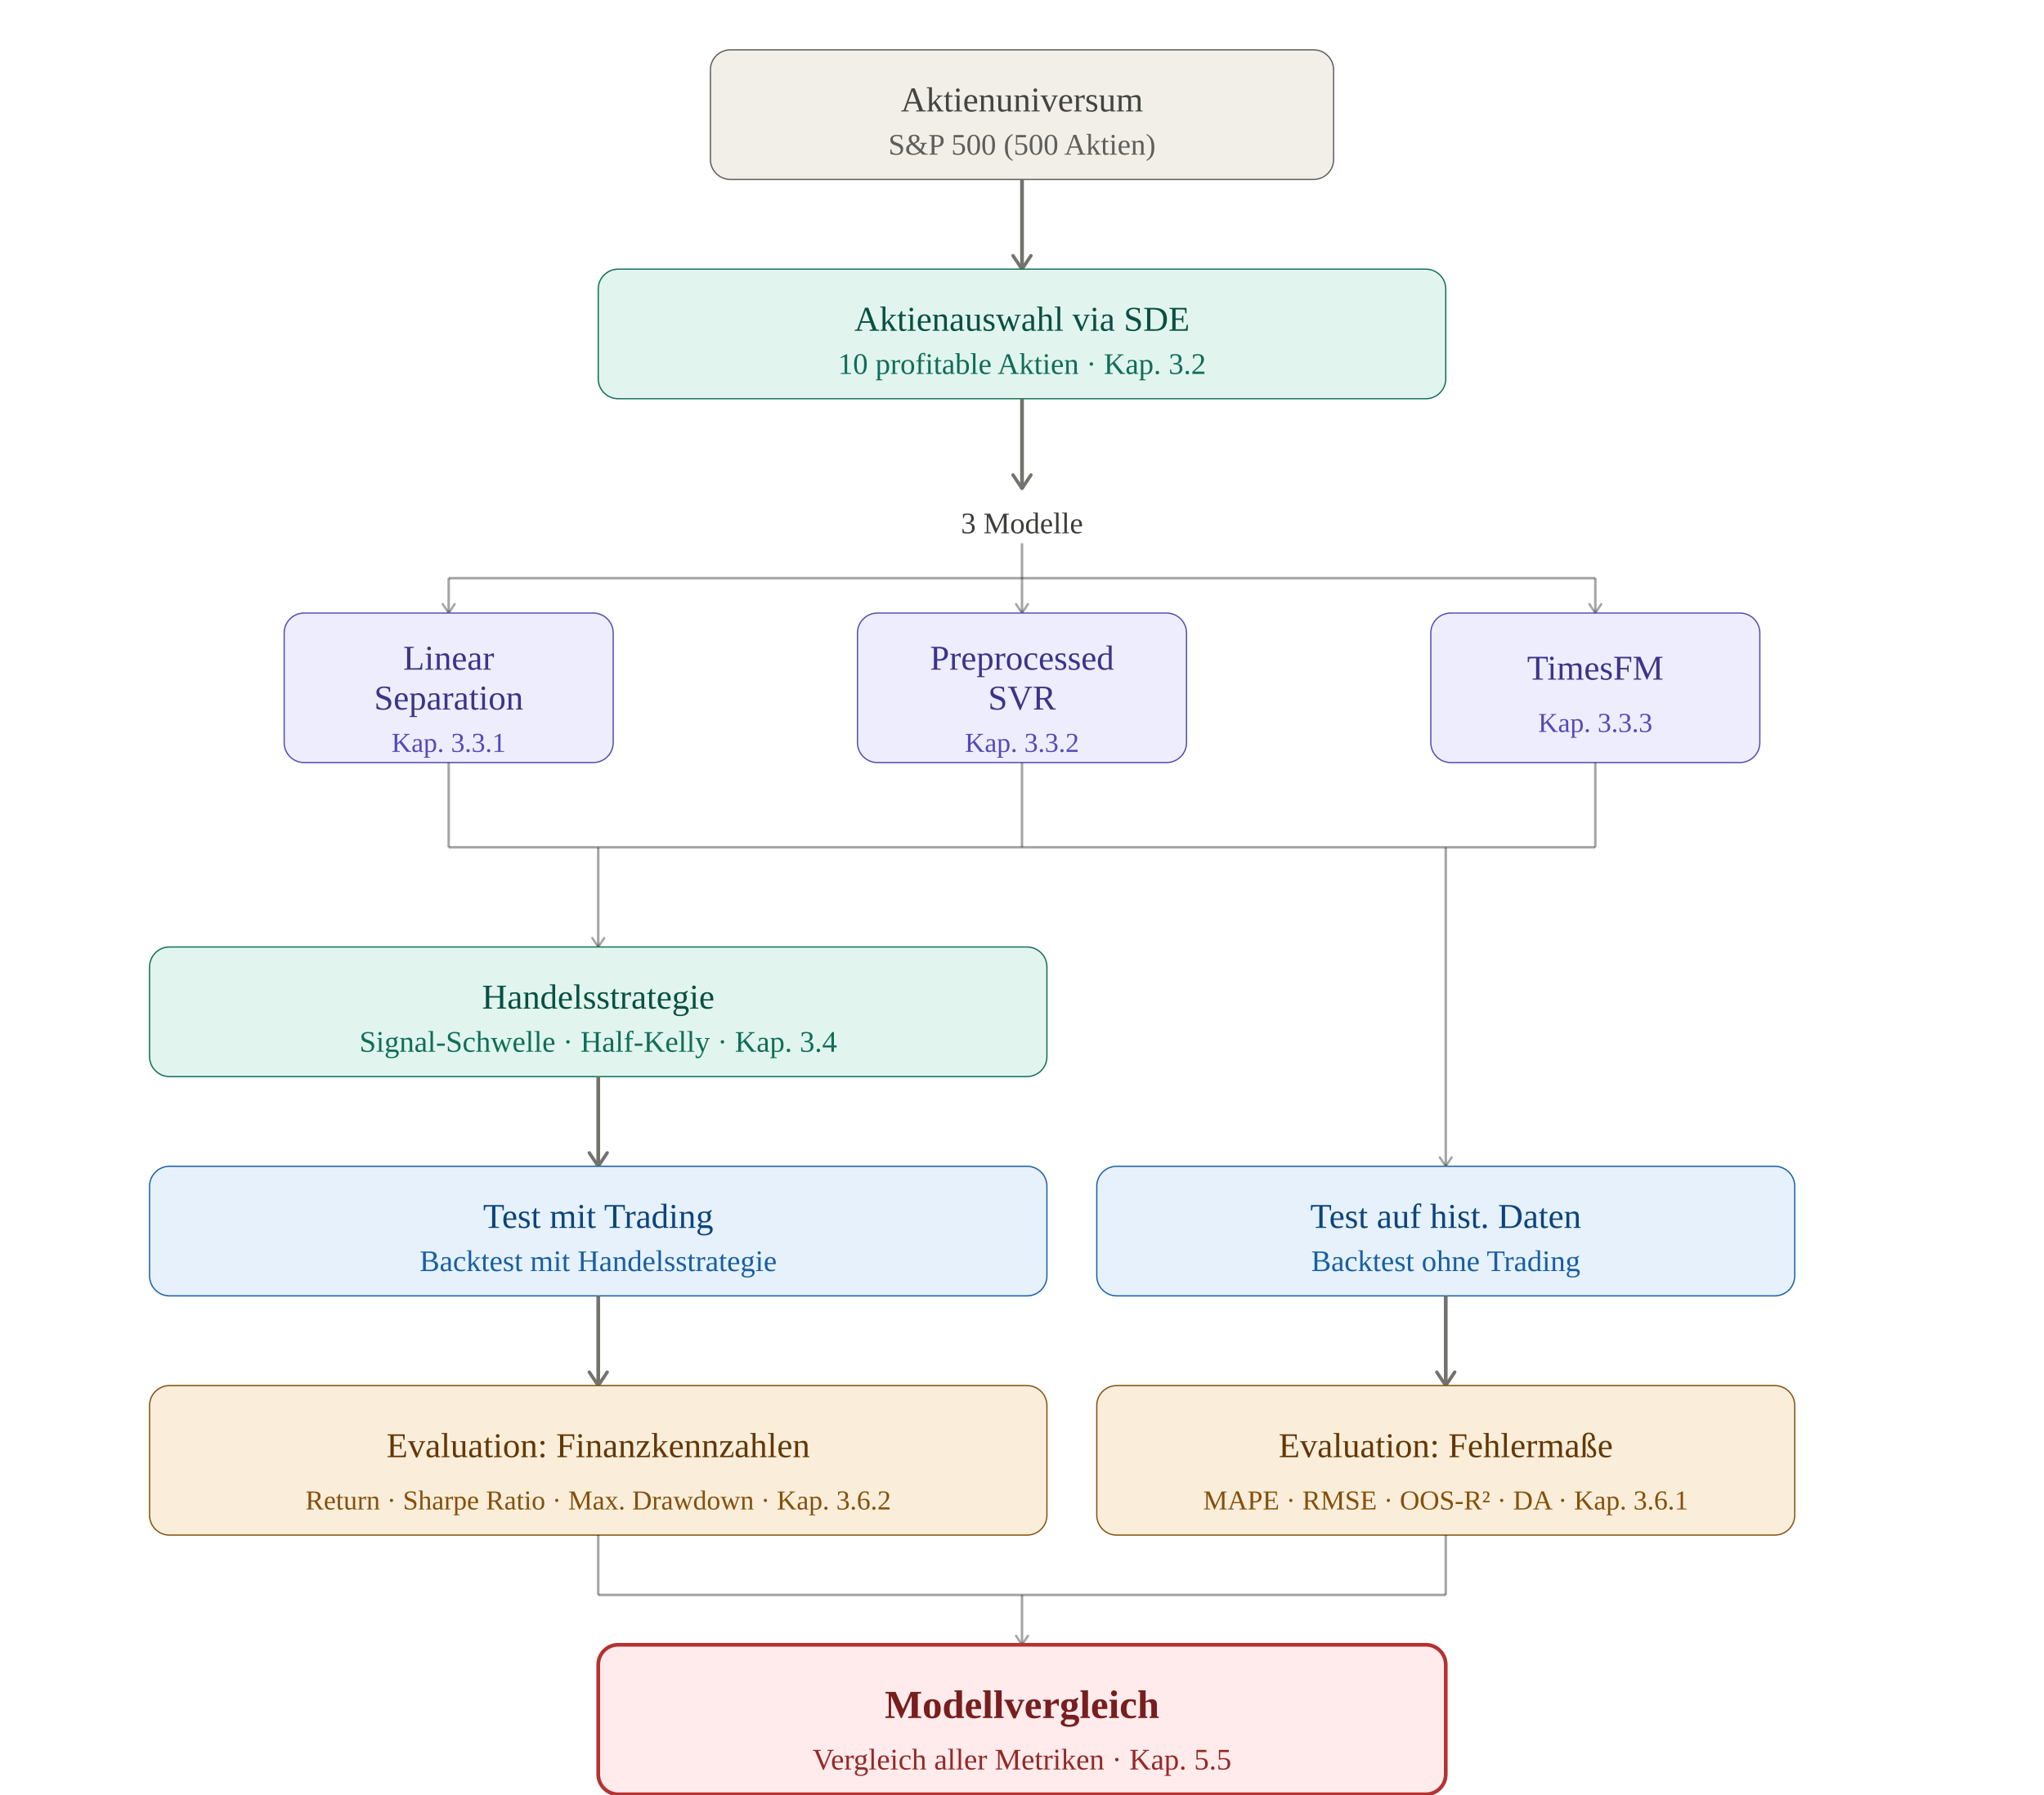
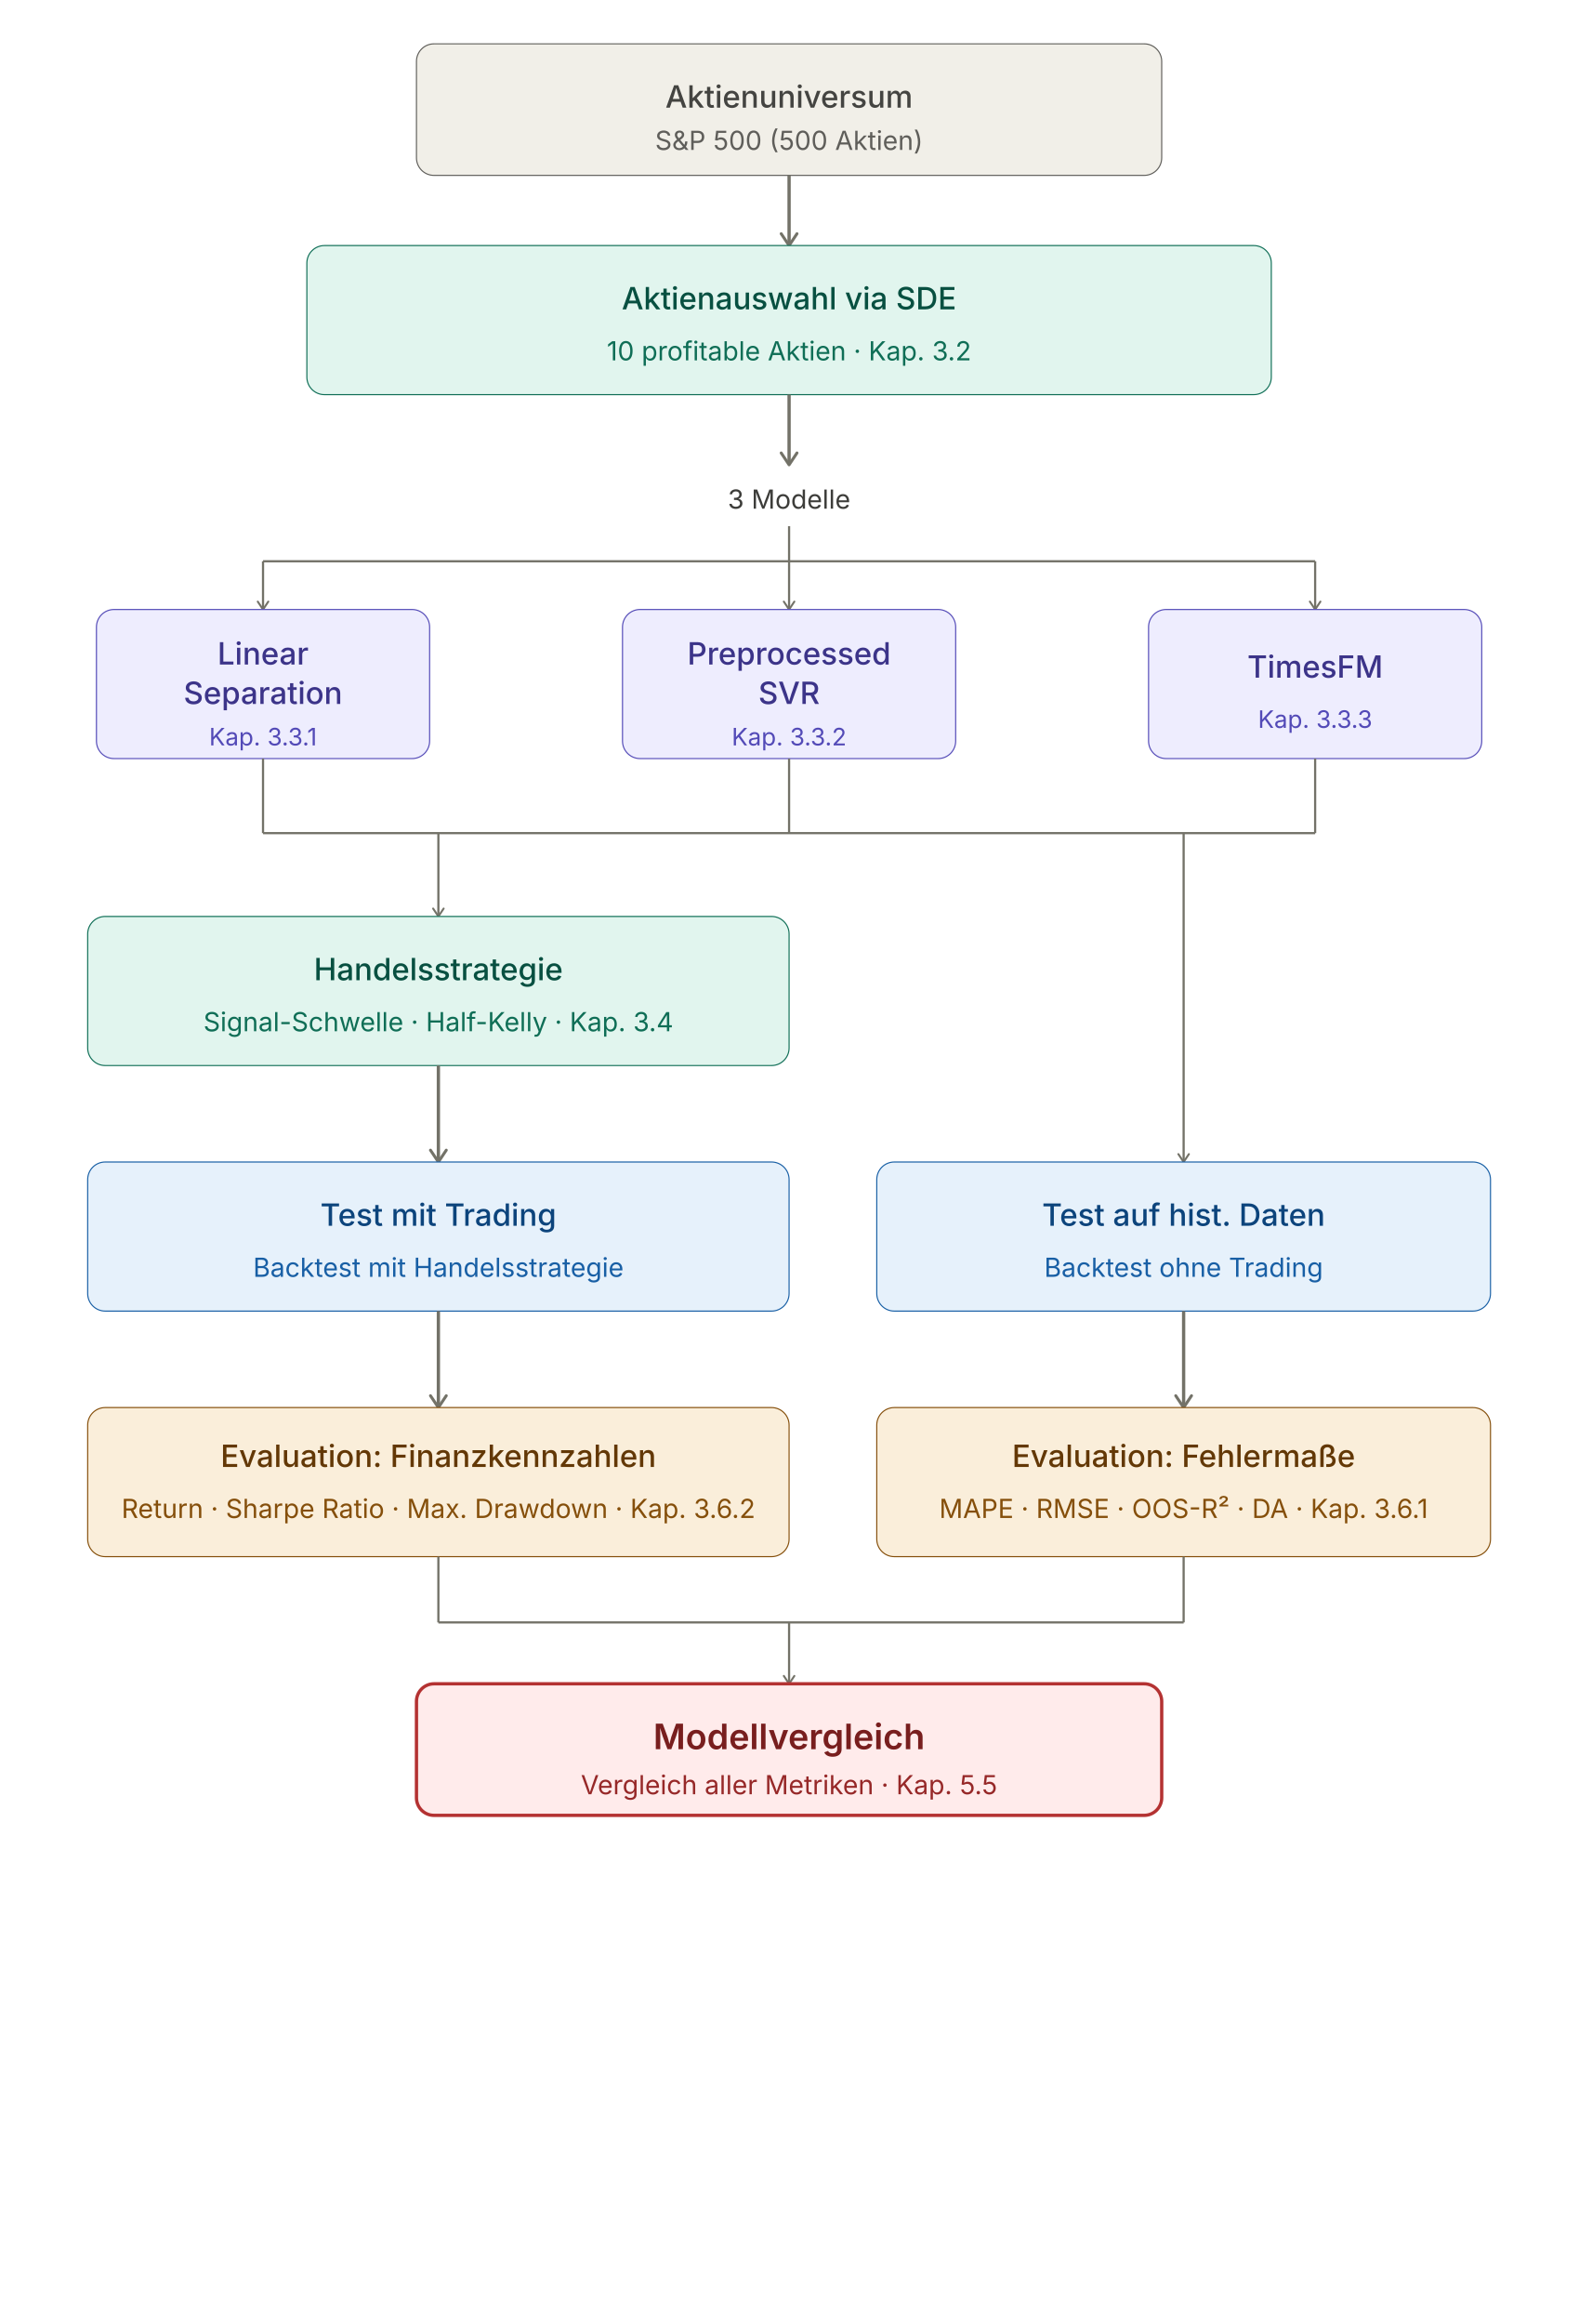
- <svg xmlns="http://www.w3.org/2000/svg" width="100%" viewBox="0 0 820 720" role="img">
+ <svg xmlns="http://www.w3.org/2000/svg" width="100%" viewBox="0 0 720 1060" role="img">
  <defs>
    <marker id="arrow" viewBox="0 0 10 10" refX="8" refY="5" markerWidth="6" markerHeight="6" orient="auto-start-reverse">
      <path d="M2 1L8 5L2 9" fill="none" stroke="context-stroke" stroke-width="1.5" stroke-linecap="round" stroke-linejoin="round" />
    </marker>
  </defs>
-   <rect x="285" y="20" width="250" height="52" rx="8" fill="rgb(241, 239, 232)" stroke="rgb(95, 94, 90)" stroke-width="0.5" />
-   <text x="410" y="40" text-anchor="middle" dominant-baseline="central" fill="rgb(68, 68, 65)" font-size="14" font-weight="500">Aktienuniversum</text>
-   <text x="410" y="58" text-anchor="middle" dominant-baseline="central" fill="rgb(95, 94, 90)" font-size="12">S&amp;P 500 (500 Aktien)</text>
-   <line x1="410" y1="72" x2="410" y2="108" stroke="rgb(115, 114, 108)" stroke-width="1.5" marker-end="url(#arrow)" />
-   <rect x="240" y="108" width="340" height="52" rx="8" fill="rgb(225, 245, 238)" stroke="rgb(15, 110, 86)" stroke-width="0.5" />
-   <text x="410" y="128" text-anchor="middle" dominant-baseline="central" fill="rgb(8, 80, 65)" font-size="14" font-weight="500">Aktienauswahl via SDE</text>
-   <text x="410" y="146" text-anchor="middle" dominant-baseline="central" fill="rgb(15, 110, 86)" font-size="12">10 profitable Aktien · Kap. 3.2</text>
-   <line x1="410" y1="160" x2="410" y2="196" stroke="rgb(115, 114, 108)" stroke-width="1.5" marker-end="url(#arrow)" />
-   <text x="410" y="214" text-anchor="middle" fill="rgb(61, 61, 58)" font-size="12">3 Modelle</text>
-   <line x1="410" y1="218" x2="410" y2="232" stroke="rgba(31, 30, 29, 0.4)" stroke-width="1" />
-   <line x1="410" y1="232" x2="180" y2="232" stroke="rgba(31, 30, 29, 0.4)" stroke-width="1" />
-   <line x1="410" y1="232" x2="640" y2="232" stroke="rgba(31, 30, 29, 0.4)" stroke-width="1" />
-   <line x1="180" y1="232" x2="180" y2="246" stroke="rgba(31, 30, 29, 0.4)" stroke-width="1" marker-end="url(#arrow)" />
-   <line x1="410" y1="232" x2="410" y2="246" stroke="rgba(31, 30, 29, 0.4)" stroke-width="1" marker-end="url(#arrow)" />
-   <line x1="640" y1="232" x2="640" y2="246" stroke="rgba(31, 30, 29, 0.4)" stroke-width="1" marker-end="url(#arrow)" />
-   <rect x="114" y="246" width="132" height="60" rx="8" fill="rgb(238, 237, 254)" stroke="rgb(83, 74, 183)" stroke-width="0.5" />
-   <text x="180" y="264" text-anchor="middle" dominant-baseline="central" fill="rgb(60, 52, 137)" font-size="14" font-weight="500">Linear</text>
-   <text x="180" y="280" text-anchor="middle" dominant-baseline="central" fill="rgb(60, 52, 137)" font-size="14" font-weight="500">Separation</text>
-   <text x="180" y="298" text-anchor="middle" dominant-baseline="central" fill="rgb(83, 74, 183)" font-size="11">Kap. 3.3.1</text>
-   <rect x="344" y="246" width="132" height="60" rx="8" fill="rgb(238, 237, 254)" stroke="rgb(83, 74, 183)" stroke-width="0.5" />
-   <text x="410" y="264" text-anchor="middle" dominant-baseline="central" fill="rgb(60, 52, 137)" font-size="14" font-weight="500">Preprocessed</text>
-   <text x="410" y="280" text-anchor="middle" dominant-baseline="central" fill="rgb(60, 52, 137)" font-size="14" font-weight="500">SVR</text>
-   <text x="410" y="298" text-anchor="middle" dominant-baseline="central" fill="rgb(83, 74, 183)" font-size="11">Kap. 3.3.2</text>
-   <rect x="574" y="246" width="132" height="60" rx="8" fill="rgb(238, 237, 254)" stroke="rgb(83, 74, 183)" stroke-width="0.5" />
-   <text x="640" y="268" text-anchor="middle" dominant-baseline="central" fill="rgb(60, 52, 137)" font-size="14" font-weight="500">TimesFM</text>
-   <text x="640" y="290" text-anchor="middle" dominant-baseline="central" fill="rgb(83, 74, 183)" font-size="11">Kap. 3.3.3</text>
-   <line x1="180" y1="306" x2="180" y2="340" stroke="rgba(31, 30, 29, 0.4)" stroke-width="1" />
-   <line x1="410" y1="306" x2="410" y2="340" stroke="rgba(31, 30, 29, 0.4)" stroke-width="1" />
-   <line x1="640" y1="306" x2="640" y2="340" stroke="rgba(31, 30, 29, 0.4)" stroke-width="1" />
-   <line x1="180" y1="340" x2="640" y2="340" stroke="rgba(31, 30, 29, 0.4)" stroke-width="1" />
-   <line x1="240" y1="340" x2="240" y2="380" stroke="rgba(31, 30, 29, 0.4)" stroke-width="1" marker-end="url(#arrow)" />
-   <line x1="580" y1="340" x2="580" y2="468" stroke="rgba(31, 30, 29, 0.4)" stroke-width="1" marker-end="url(#arrow)" />
-   <rect x="60" y="380" width="360" height="52" rx="8" fill="rgb(225, 245, 238)" stroke="rgb(15, 110, 86)" stroke-width="0.5" />
-   <text x="240" y="400" text-anchor="middle" dominant-baseline="central" fill="rgb(8, 80, 65)" font-size="14" font-weight="500">Handelsstrategie</text>
-   <text x="240" y="418" text-anchor="middle" dominant-baseline="central" fill="rgb(15, 110, 86)" font-size="12">Signal-Schwelle · Half-Kelly · Kap. 3.4</text>
-   <line x1="240" y1="432" x2="240" y2="468" stroke="rgb(115, 114, 108)" stroke-width="1.5" marker-end="url(#arrow)" />
-   <rect x="60" y="468" width="360" height="52" rx="8" fill="rgb(230, 241, 251)" stroke="rgb(24, 95, 165)" stroke-width="0.5" />
-   <text x="240" y="488" text-anchor="middle" dominant-baseline="central" fill="rgb(12, 68, 124)" font-size="14" font-weight="500">Test mit Trading</text>
-   <text x="240" y="506" text-anchor="middle" dominant-baseline="central" fill="rgb(24, 95, 165)" font-size="12">Backtest mit Handelsstrategie</text>
-   <line x1="240" y1="520" x2="240" y2="556" stroke="rgb(115, 114, 108)" stroke-width="1.5" marker-end="url(#arrow)" />
-   <rect x="440" y="468" width="280" height="52" rx="8" fill="rgb(230, 241, 251)" stroke="rgb(24, 95, 165)" stroke-width="0.5" />
-   <text x="580" y="488" text-anchor="middle" dominant-baseline="central" fill="rgb(12, 68, 124)" font-size="14" font-weight="500">Test auf hist. Daten</text>
-   <text x="580" y="506" text-anchor="middle" dominant-baseline="central" fill="rgb(24, 95, 165)" font-size="12">Backtest ohne Trading</text>
-   <line x1="580" y1="520" x2="580" y2="556" stroke="rgb(115, 114, 108)" stroke-width="1.5" marker-end="url(#arrow)" />
-   <rect x="60" y="556" width="360" height="60" rx="8" fill="rgb(250, 238, 218)" stroke="rgb(133, 79, 11)" stroke-width="0.5" />
-   <text x="240" y="580" text-anchor="middle" dominant-baseline="central" fill="rgb(99, 56, 6)" font-size="14" font-weight="500">Evaluation: Finanzkennzahlen</text>
-   <text x="240" y="602" text-anchor="middle" dominant-baseline="central" fill="rgb(133, 79, 11)" font-size="11">Return · Sharpe Ratio · Max. Drawdown · Kap. 3.6.2</text>
-   <rect x="440" y="556" width="280" height="60" rx="8" fill="rgb(250, 238, 218)" stroke="rgb(133, 79, 11)" stroke-width="0.5" />
-   <text x="580" y="580" text-anchor="middle" dominant-baseline="central" fill="rgb(99, 56, 6)" font-size="14" font-weight="500">Evaluation: Fehlermaße</text>
-   <text x="580" y="602" text-anchor="middle" dominant-baseline="central" fill="rgb(133, 79, 11)" font-size="11">MAPE · RMSE · OOS-R² · DA · Kap. 3.6.1</text>
-   <line x1="240" y1="616" x2="240" y2="640" stroke="rgba(31, 30, 29, 0.4)" stroke-width="1" />
-   <line x1="580" y1="616" x2="580" y2="640" stroke="rgba(31, 30, 29, 0.4)" stroke-width="1" />
-   <line x1="240" y1="640" x2="580" y2="640" stroke="rgba(31, 30, 29, 0.4)" stroke-width="1" />
-   <line x1="410" y1="640" x2="410" y2="660" stroke="rgba(31, 30, 29, 0.4)" stroke-width="1" marker-end="url(#arrow)" />
-   <rect x="240" y="660" width="340" height="60" rx="8" fill="rgb(255, 235, 235)" stroke="rgb(180, 50, 50)" stroke-width="1.5" />
-   <text x="410" y="684" text-anchor="middle" dominant-baseline="central" fill="rgb(120, 30, 30)" font-size="16" font-weight="600">Modellvergleich</text>
-   <text x="410" y="706" text-anchor="middle" dominant-baseline="central" fill="rgb(150, 40, 40)" font-size="12">Vergleich aller Metriken · Kap. 5.5</text>
+   <g>
+     <rect x="190" y="20" width="340" height="60" rx="8" fill="#f1efe8" stroke="#5f5e5a" stroke-width="0.5" />
+     <text x="360" y="44" text-anchor="middle" dominant-baseline="central" font-family="'Anthropic Sans', -apple-system, sans-serif" font-size="14" font-weight="500" fill="#444441">Aktienuniversum</text>
+     <text x="360" y="64" text-anchor="middle" dominant-baseline="central" font-family="'Anthropic Sans', -apple-system, sans-serif" font-size="12" fill="#5f5e5a">S&amp;P 500 (500 Aktien)</text>
+   </g>
+   <line x1="360" y1="80" x2="360" y2="112" stroke="#737268" stroke-width="1.5" marker-end="url(#arrow)" />
+   <g>
+     <rect x="140" y="112" width="440" height="68" rx="8" fill="#e1f5ee" stroke="#0f6e56" stroke-width="0.5" />
+     <text x="360" y="136" text-anchor="middle" dominant-baseline="central" font-family="'Anthropic Sans', -apple-system, sans-serif" font-size="14" font-weight="500" fill="#085041">Aktienauswahl via SDE</text>
+     <text x="360" y="160" text-anchor="middle" dominant-baseline="central" font-family="'Anthropic Sans', -apple-system, sans-serif" font-size="12" fill="#0f6e56">10 profitable Aktien · Kap. 3.2</text>
+   </g>
+   <line x1="360" y1="180" x2="360" y2="212" stroke="#737268" stroke-width="1.5" marker-end="url(#arrow)" />
+   <text x="360" y="232" text-anchor="middle" font-family="'Anthropic Sans', -apple-system, sans-serif" font-size="12" fill="#3d3d3a">3 Modelle</text>
+   <line x1="360" y1="240" x2="360" y2="256" stroke="#737268" stroke-width="1" />
+   <line x1="360" y1="256" x2="120" y2="256" stroke="#737268" stroke-width="1" />
+   <line x1="360" y1="256" x2="600" y2="256" stroke="#737268" stroke-width="1" />
+   <line x1="120" y1="256" x2="120" y2="278" stroke="#737268" stroke-width="1" marker-end="url(#arrow)" />
+   <line x1="360" y1="256" x2="360" y2="278" stroke="#737268" stroke-width="1" marker-end="url(#arrow)" />
+   <line x1="600" y1="256" x2="600" y2="278" stroke="#737268" stroke-width="1" marker-end="url(#arrow)" />
+   <g>
+     <rect x="44" y="278" width="152" height="68" rx="8" fill="#eeedfe" stroke="#534ab7" stroke-width="0.5" />
+     <text x="120" y="298" text-anchor="middle" dominant-baseline="central" font-family="'Anthropic Sans', -apple-system, sans-serif" font-size="14" font-weight="500" fill="#3c3489">Linear</text>
+     <text x="120" y="316" text-anchor="middle" dominant-baseline="central" font-family="'Anthropic Sans', -apple-system, sans-serif" font-size="14" font-weight="500" fill="#3c3489">Separation</text>
+     <text x="120" y="336" text-anchor="middle" dominant-baseline="central" font-family="'Anthropic Sans', -apple-system, sans-serif" font-size="11" fill="#534ab7">Kap. 3.3.1</text>
+   </g>
+   <g>
+     <rect x="284" y="278" width="152" height="68" rx="8" fill="#eeedfe" stroke="#534ab7" stroke-width="0.5" />
+     <text x="360" y="298" text-anchor="middle" dominant-baseline="central" font-family="'Anthropic Sans', -apple-system, sans-serif" font-size="14" font-weight="500" fill="#3c3489">Preprocessed</text>
+     <text x="360" y="316" text-anchor="middle" dominant-baseline="central" font-family="'Anthropic Sans', -apple-system, sans-serif" font-size="14" font-weight="500" fill="#3c3489">SVR</text>
+     <text x="360" y="336" text-anchor="middle" dominant-baseline="central" font-family="'Anthropic Sans', -apple-system, sans-serif" font-size="11" fill="#534ab7">Kap. 3.3.2</text>
+   </g>
+   <g>
+     <rect x="524" y="278" width="152" height="68" rx="8" fill="#eeedfe" stroke="#534ab7" stroke-width="0.5" />
+     <text x="600" y="304" text-anchor="middle" dominant-baseline="central" font-family="'Anthropic Sans', -apple-system, sans-serif" font-size="14" font-weight="500" fill="#3c3489">TimesFM</text>
+     <text x="600" y="328" text-anchor="middle" dominant-baseline="central" font-family="'Anthropic Sans', -apple-system, sans-serif" font-size="11" fill="#534ab7">Kap. 3.3.3</text>
+   </g>
+   <line x1="120" y1="346" x2="120" y2="380" stroke="#737268" stroke-width="1" />
+   <line x1="360" y1="346" x2="360" y2="380" stroke="#737268" stroke-width="1" />
+   <line x1="600" y1="346" x2="600" y2="380" stroke="#737268" stroke-width="1" />
+   <line x1="120" y1="380" x2="600" y2="380" stroke="#737268" stroke-width="1" />
+   <line x1="200" y1="380" x2="200" y2="418" stroke="#737268" stroke-width="1" marker-end="url(#arrow)" />
+   <line x1="540" y1="380" x2="540" y2="530" stroke="#737268" stroke-width="1" marker-end="url(#arrow)" />
+   <g>
+     <rect x="40" y="418" width="320" height="68" rx="8" fill="#e1f5ee" stroke="#0f6e56" stroke-width="0.5" />
+     <text x="200" y="442" text-anchor="middle" dominant-baseline="central" font-family="'Anthropic Sans', -apple-system, sans-serif" font-size="14" font-weight="500" fill="#085041">Handelsstrategie</text>
+     <text x="200" y="466" text-anchor="middle" dominant-baseline="central" font-family="'Anthropic Sans', -apple-system, sans-serif" font-size="12" fill="#0f6e56">Signal-Schwelle · Half-Kelly · Kap. 3.4</text>
+   </g>
+   <line x1="200" y1="486" x2="200" y2="530" stroke="#737268" stroke-width="1.5" marker-end="url(#arrow)" />
+   <g>
+     <rect x="40" y="530" width="320" height="68" rx="8" fill="#e6f1fb" stroke="#185fa5" stroke-width="0.5" />
+     <text x="200" y="554" text-anchor="middle" dominant-baseline="central" font-family="'Anthropic Sans', -apple-system, sans-serif" font-size="14" font-weight="500" fill="#0c447c">Test mit Trading</text>
+     <text x="200" y="578" text-anchor="middle" dominant-baseline="central" font-family="'Anthropic Sans', -apple-system, sans-serif" font-size="12" fill="#185fa5">Backtest mit Handelsstrategie</text>
+   </g>
+   <line x1="200" y1="598" x2="200" y2="642" stroke="#737268" stroke-width="1.5" marker-end="url(#arrow)" />
+   <g>
+     <rect x="400" y="530" width="280" height="68" rx="8" fill="#e6f1fb" stroke="#185fa5" stroke-width="0.5" />
+     <text x="540" y="554" text-anchor="middle" dominant-baseline="central" font-family="'Anthropic Sans', -apple-system, sans-serif" font-size="14" font-weight="500" fill="#0c447c">Test auf hist. Daten</text>
+     <text x="540" y="578" text-anchor="middle" dominant-baseline="central" font-family="'Anthropic Sans', -apple-system, sans-serif" font-size="12" fill="#185fa5">Backtest ohne Trading</text>
+   </g>
+   <line x1="540" y1="598" x2="540" y2="642" stroke="#737268" stroke-width="1.5" marker-end="url(#arrow)" />
+   <g>
+     <rect x="40" y="642" width="320" height="68" rx="8" fill="#faeeda" stroke="#854f0b" stroke-width="0.5" />
+     <text x="200" y="664" text-anchor="middle" dominant-baseline="central" font-family="'Anthropic Sans', -apple-system, sans-serif" font-size="14" font-weight="500" fill="#633806">Evaluation: Finanzkennzahlen</text>
+     <text x="200" y="688" text-anchor="middle" dominant-baseline="central" font-family="'Anthropic Sans', -apple-system, sans-serif" font-size="12" fill="#854f0b">Return · Sharpe Ratio · Max. Drawdown · Kap. 3.6.2</text>
+   </g>
+   <g>
+     <rect x="400" y="642" width="280" height="68" rx="8" fill="#faeeda" stroke="#854f0b" stroke-width="0.5" />
+     <text x="540" y="664" text-anchor="middle" dominant-baseline="central" font-family="'Anthropic Sans', -apple-system, sans-serif" font-size="14" font-weight="500" fill="#633806">Evaluation: Fehlermaße</text>
+     <text x="540" y="688" text-anchor="middle" dominant-baseline="central" font-family="'Anthropic Sans', -apple-system, sans-serif" font-size="12" fill="#854f0b">MAPE · RMSE · OOS-R² · DA · Kap. 3.6.1</text>
+   </g>
+   <line x1="200" y1="710" x2="200" y2="740" stroke="#737268" stroke-width="1" />
+   <line x1="540" y1="710" x2="540" y2="740" stroke="#737268" stroke-width="1" />
+   <line x1="200" y1="740" x2="540" y2="740" stroke="#737268" stroke-width="1" />
+   <line x1="360" y1="740" x2="360" y2="768" stroke="#737268" stroke-width="1" marker-end="url(#arrow)" />
+   <g>
+     <rect x="190" y="768" width="340" height="60" rx="8" fill="#ffebeb" stroke="#b43232" stroke-width="1.5" />
+     <text x="360" y="792" text-anchor="middle" dominant-baseline="central" font-family="'Anthropic Sans', -apple-system, sans-serif" font-size="16" font-weight="600" fill="#781e1e">Modellvergleich</text>
+     <text x="360" y="814" text-anchor="middle" dominant-baseline="central" font-family="'Anthropic Sans', -apple-system, sans-serif" font-size="12" fill="#962828">Vergleich aller Metriken · Kap. 5.5</text>
+   </g>
</svg>
